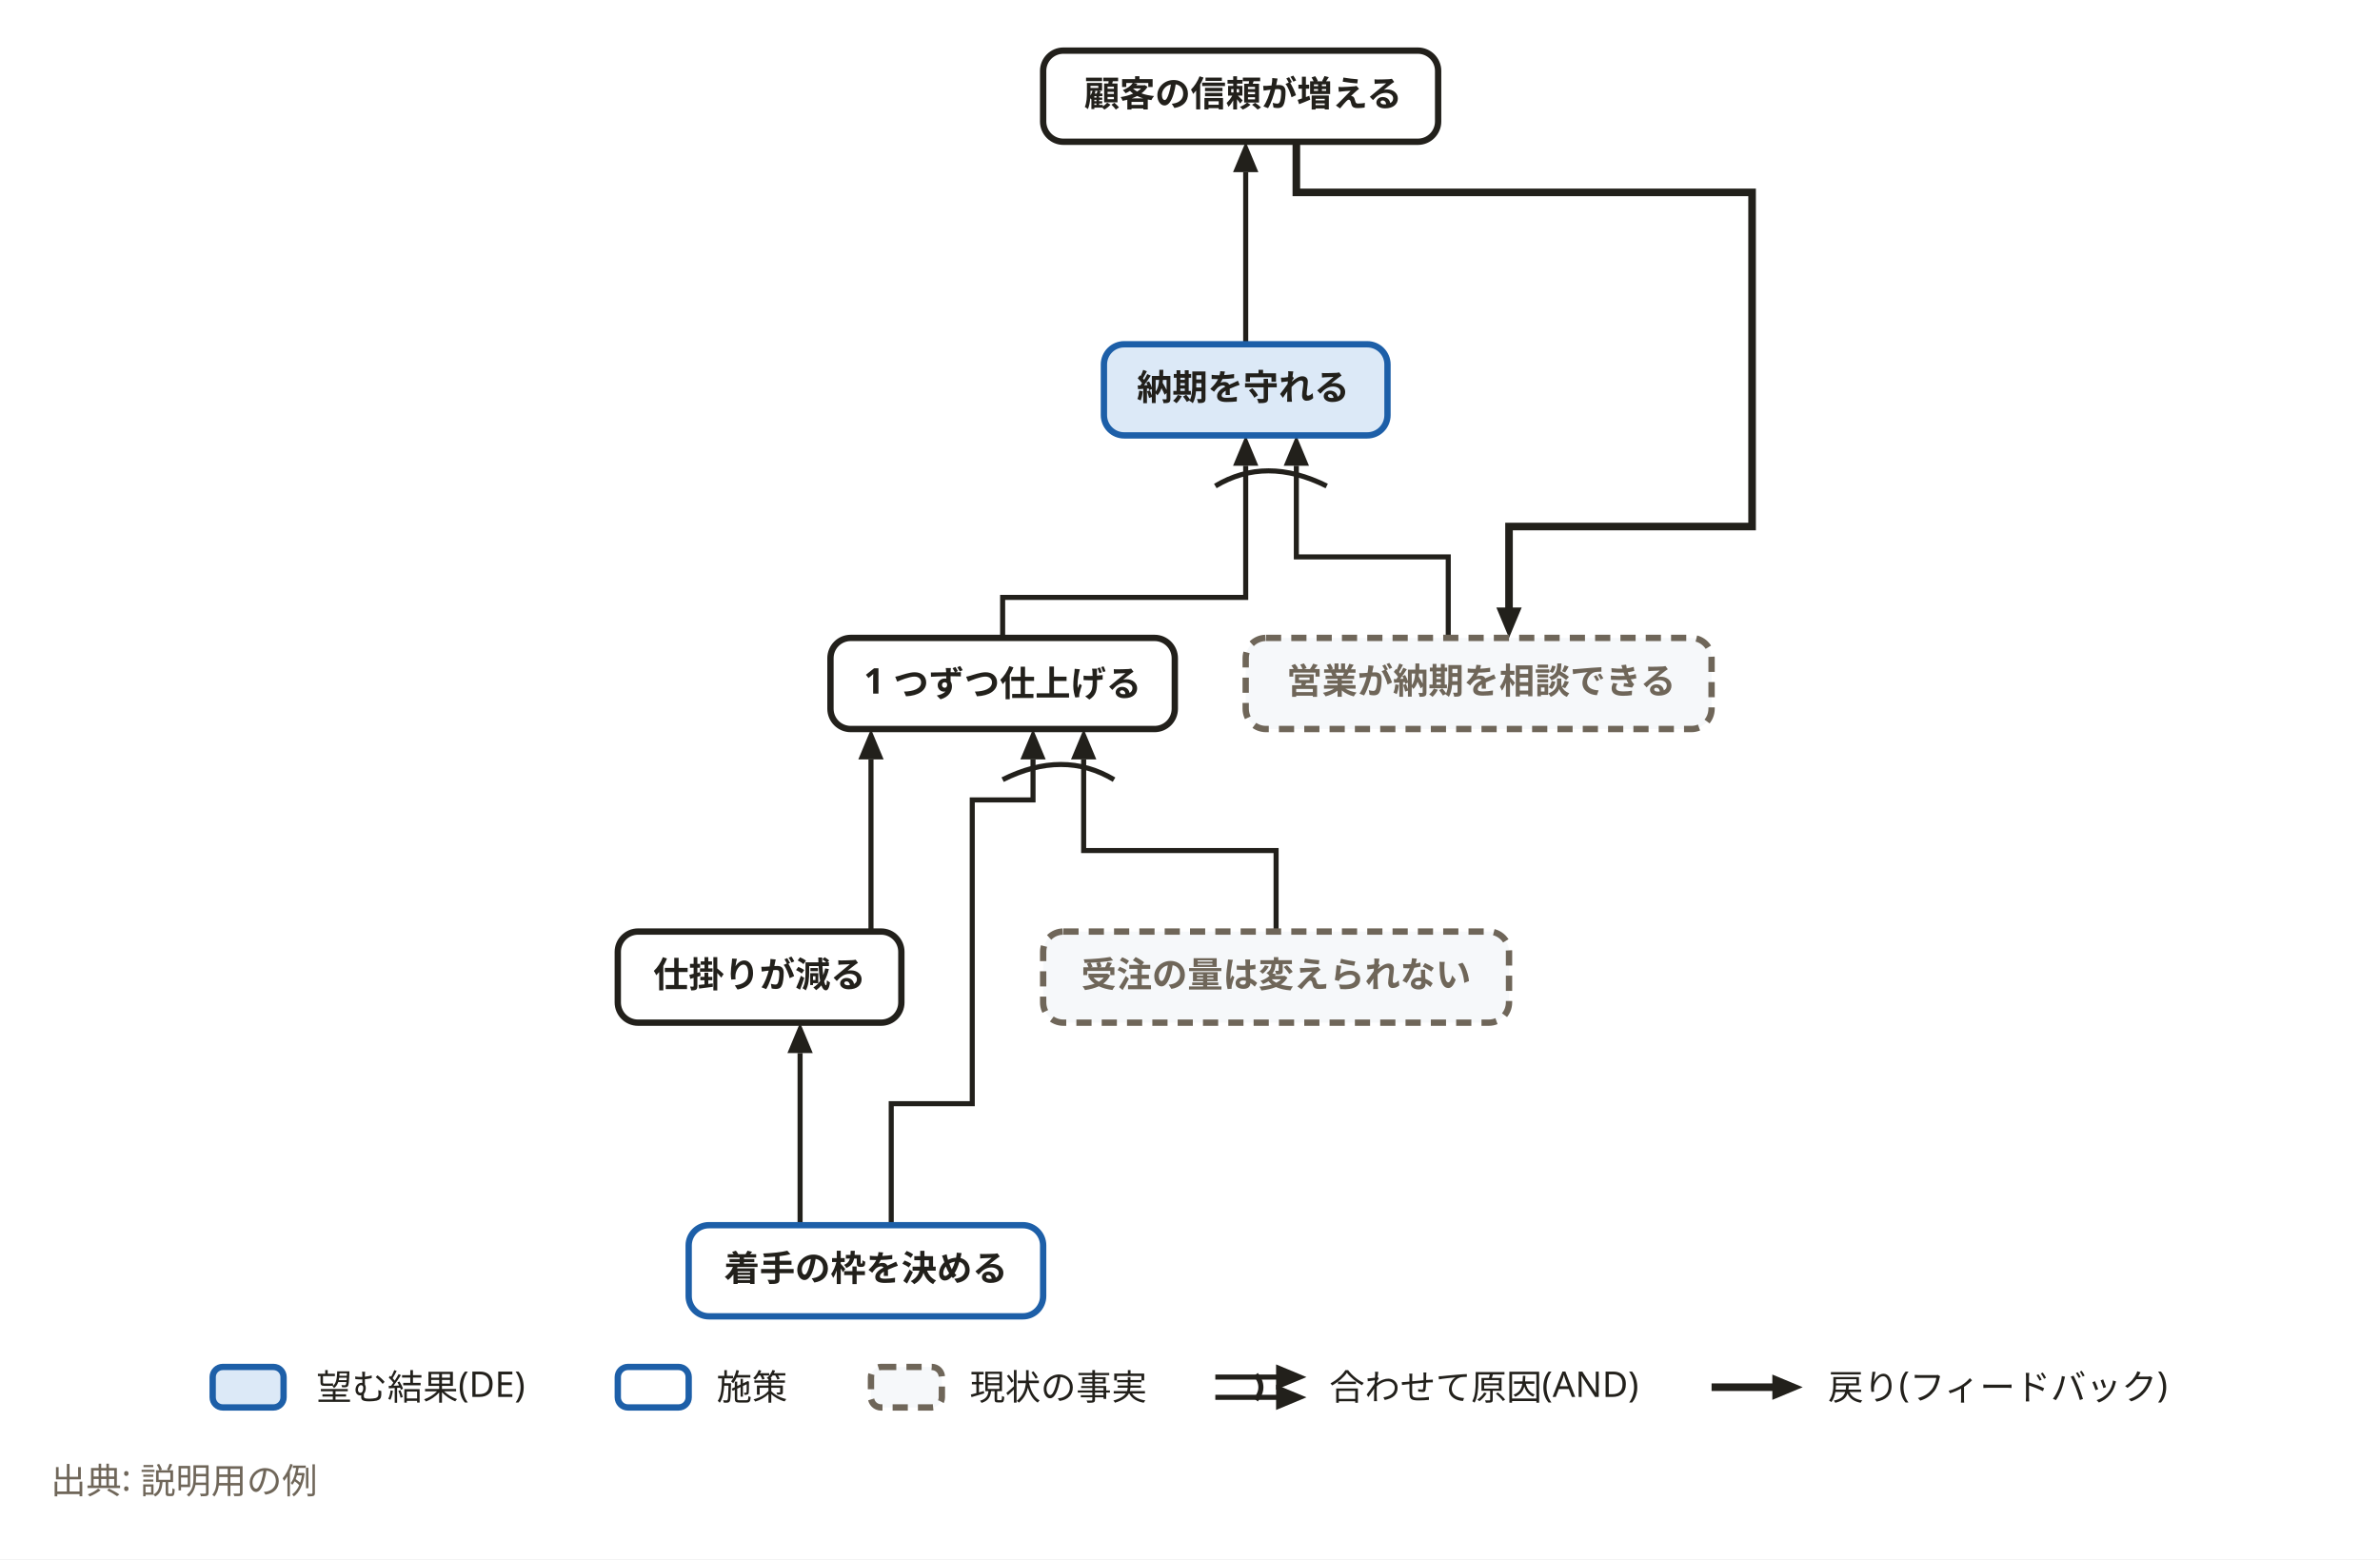
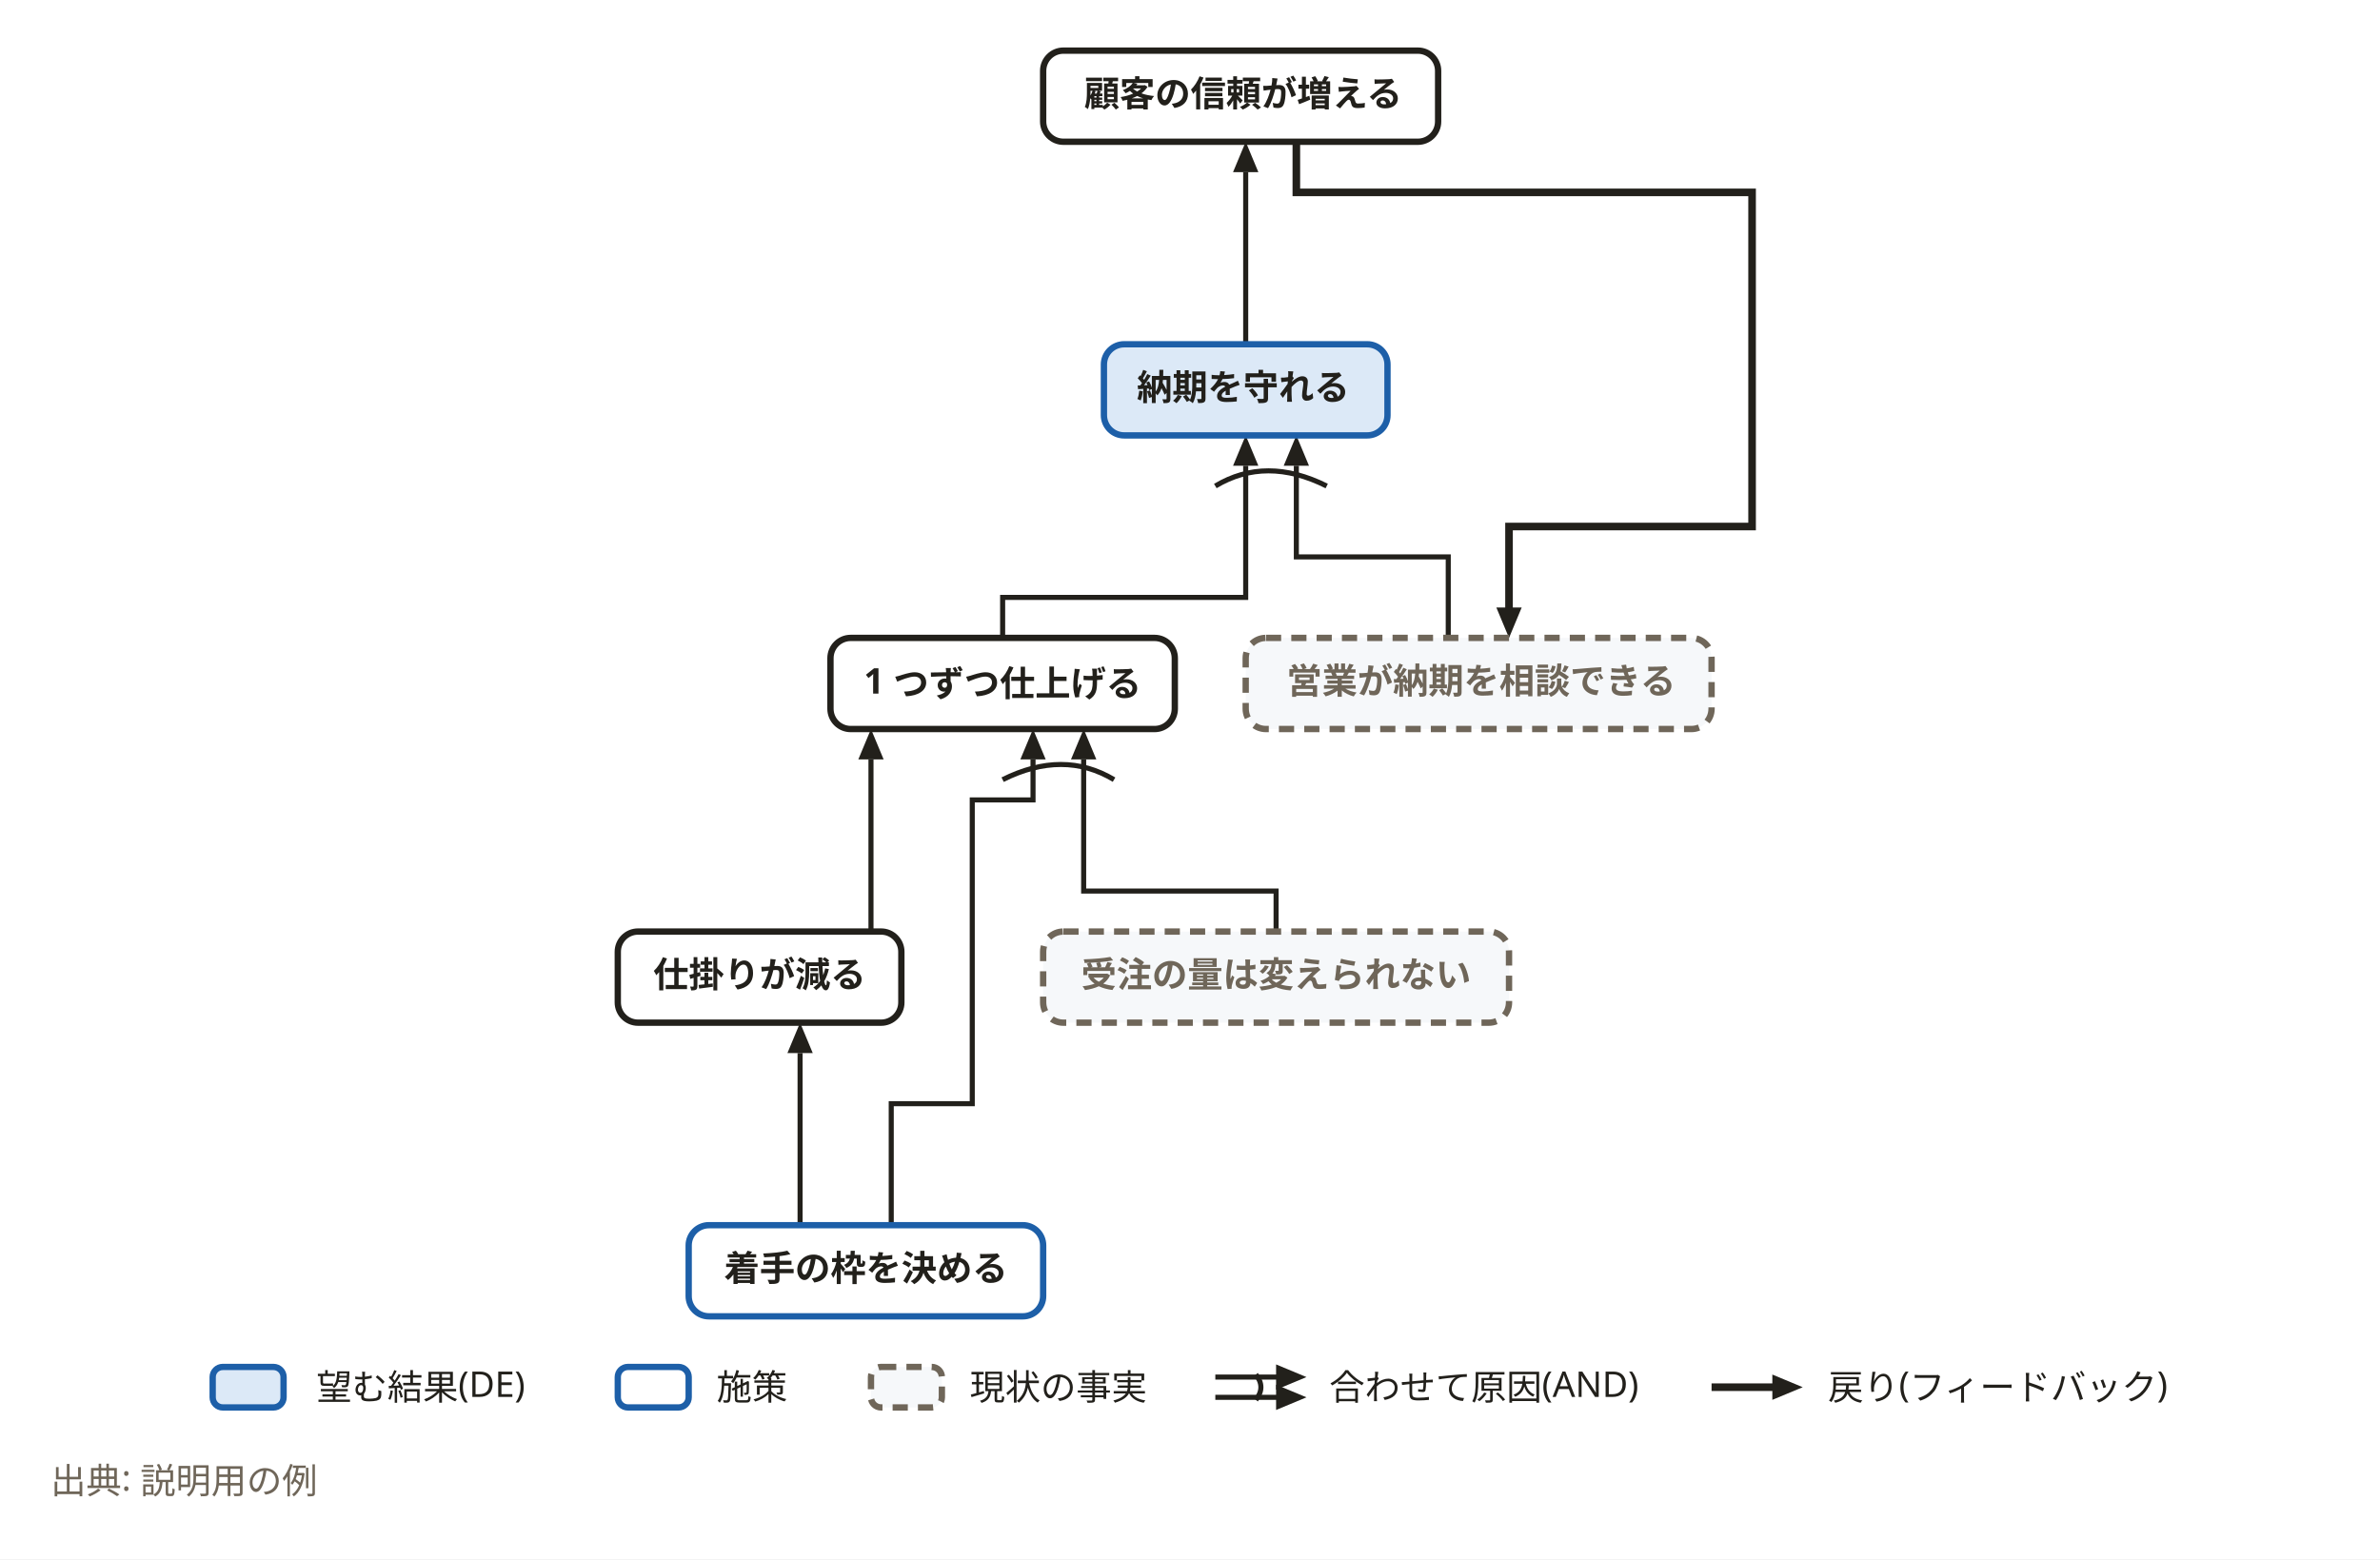
<svg xmlns="http://www.w3.org/2000/svg" width="940" height="616" viewBox="0 0 940 616" role="img" aria-labelledby="svg-title">
  <style>
    text { font-family: 'Hiragino Sans','Hiragino Kaku Gothic ProN','Yu Gothic','YuGothic',Meiryo,'Noto Sans JP',sans-serif; }
    .emoji { font-family: 'Noto Color Emoji','Segoe UI Emoji',sans-serif; }
  </style>
  <rect x="0" y="0" width="940" height="616" fill="#ffffff" />
  <path d="M316,484 L316,416" fill="none" stroke="#22201b" stroke-width="2" />
  <path d="M316,404 L321,416 L311,416 z" fill="#22201b" />
  <path d="M344,368 L344,300" fill="none" stroke="#22201b" stroke-width="2" />
  <path d="M344,288 L349,300 L339,300 z" fill="#22201b" />
  <path d="M396,252 L396,236 L492,236 L492,184" fill="none" stroke="#22201b" stroke-width="2" />
  <path d="M492,172 L497,184 L487,184 z" fill="#22201b" />
  <path d="M572,252 L572,220 L512,220 L512,184" fill="none" stroke="#22201b" stroke-width="2" />
  <path d="M512,172 L517,184 L507,184 z" fill="#22201b" />
-   <path d="M504,368 L504,336 L428,336 L428,300" fill="none" stroke="#22201b" stroke-width="2" />
+   <path d="M504,368 L504,352 L428,352 L428,300" fill="none" stroke="#22201b" stroke-width="2" />
  <path d="M428,288 L433,300 L423,300 z" fill="#22201b" />
  <path d="M352,484 L352,436 L384,436 L384,316 L408,316 L408,300" fill="none" stroke="#22201b" stroke-width="2" />
  <path d="M408,288 L413,300 L403,300 z" fill="#22201b" />
  <path d="M492,136 L492,68" fill="none" stroke="#22201b" stroke-width="2" />
  <path d="M492,56 L497,68 L487,68 z" fill="#22201b" />
  <path d="M512,56 L512,76 L692,76 L692,208 L596,208 L596,244" fill="none" stroke="#22201b" stroke-width="3" />
  <path d="M596,252 L591,240 L601,240 z" fill="#22201b" />
  <path d="M480,192 Q500,180 524,192" fill="none" stroke="#22201b" stroke-width="2" />
  <path d="M396,308 Q420,296 440,308" fill="none" stroke="#22201b" stroke-width="2" />
  <rect x="436" y="136" width="112" height="36" rx="8" fill="#dce9f7" stroke="#1d5fa8" stroke-width="2.5" />
  <rect x="412" y="20" width="156" height="36" rx="8" fill="#ffffff" stroke="#22201b" stroke-width="2.5" />
  <rect x="244" y="368" width="112" height="36" rx="8" fill="#ffffff" stroke="#22201b" stroke-width="2.5" />
  <rect x="328" y="252" width="136" height="36" rx="8" fill="#ffffff" stroke="#22201b" stroke-width="2.5" />
  <rect x="272" y="484" width="140" height="36" rx="8" fill="#ffffff" stroke="#1d5fa8" stroke-width="2.5" />
  <rect x="412" y="368" width="184" height="36" rx="8" fill="#f6f8fa" stroke="#6f6659" stroke-width="2.5" stroke-dasharray="6,4" />
  <rect x="492" y="252" width="184" height="36" rx="8" fill="#f6f8fa" stroke="#6f6659" stroke-width="2.5" stroke-dasharray="6,4" />
  <text x="491" y="158" text-anchor="middle" font-size="14" font-weight="700" fill="#22201b">納期を守れる</text>
  <text x="491" y="42" text-anchor="middle" font-size="14" font-weight="700" fill="#22201b">顧客の信頼が増える</text>
  <text x="300" y="390" text-anchor="middle" font-size="14" font-weight="700" fill="#22201b">仕掛りが減る</text>
  <text x="396" y="274" text-anchor="middle" font-size="14" font-weight="700" fill="#22201b">1 つずつ仕上げる</text>
  <text x="342" y="506" text-anchor="middle" font-size="14" font-weight="700" fill="#22201b">着手の枠を決める</text>
  <text x="504" y="390" text-anchor="middle" font-size="14" font-weight="700" fill="#6f6659">受注の量は変えられない</text>
  <text x="585" y="274" text-anchor="middle" font-size="14" font-weight="700" fill="#6f6659">営業が納期を相談できる</text>
  <rect x="84" y="540" width="28" height="16" rx="4" fill="#dce9f7" stroke="#1d5fa8" stroke-width="2.5" />
  <text x="125" y="553" font-size="14" fill="#22201b">望む結果(DE)</text>
  <rect x="244" y="540" width="28" height="16" rx="4" fill="#ffffff" stroke="#1d5fa8" stroke-width="2.5" />
  <text x="283" y="553" font-size="14" fill="#22201b">施策</text>
  <rect x="344" y="540" width="28" height="16" rx="4" fill="#f6f8fa" stroke="#6f6659" stroke-width="2.5" stroke-dasharray="6,4" />
  <text x="383" y="553" font-size="14" fill="#22201b">現状の事実</text>
  <path d="M480,544 L508,544" fill="none" stroke="#22201b" stroke-width="2" />
  <path d="M516,544 L504,549 L504,539 z" fill="#22201b" />
  <path d="M480,552 L508,552" fill="none" stroke="#22201b" stroke-width="2" />
  <path d="M516,552 L504,557 L504,547 z" fill="#22201b" />
  <path d="M496,543 Q500,548 496,553" fill="none" stroke="#22201b" stroke-width="2" />
  <text x="525" y="553" font-size="14" fill="#22201b">合わせて原因(AND)</text>
  <path d="M676,548 L704,548" fill="none" stroke="#22201b" stroke-width="3" />
  <path d="M712,548 L700,553 L700,543 z" fill="#22201b" />
  <text x="722" y="553" font-size="14" fill="#22201b">戻り(フィードバック)</text>
  <text x="20" y="590" font-size="14" font-weight="400" fill="#6f6659">出典: 説明用の例</text>
</svg>
